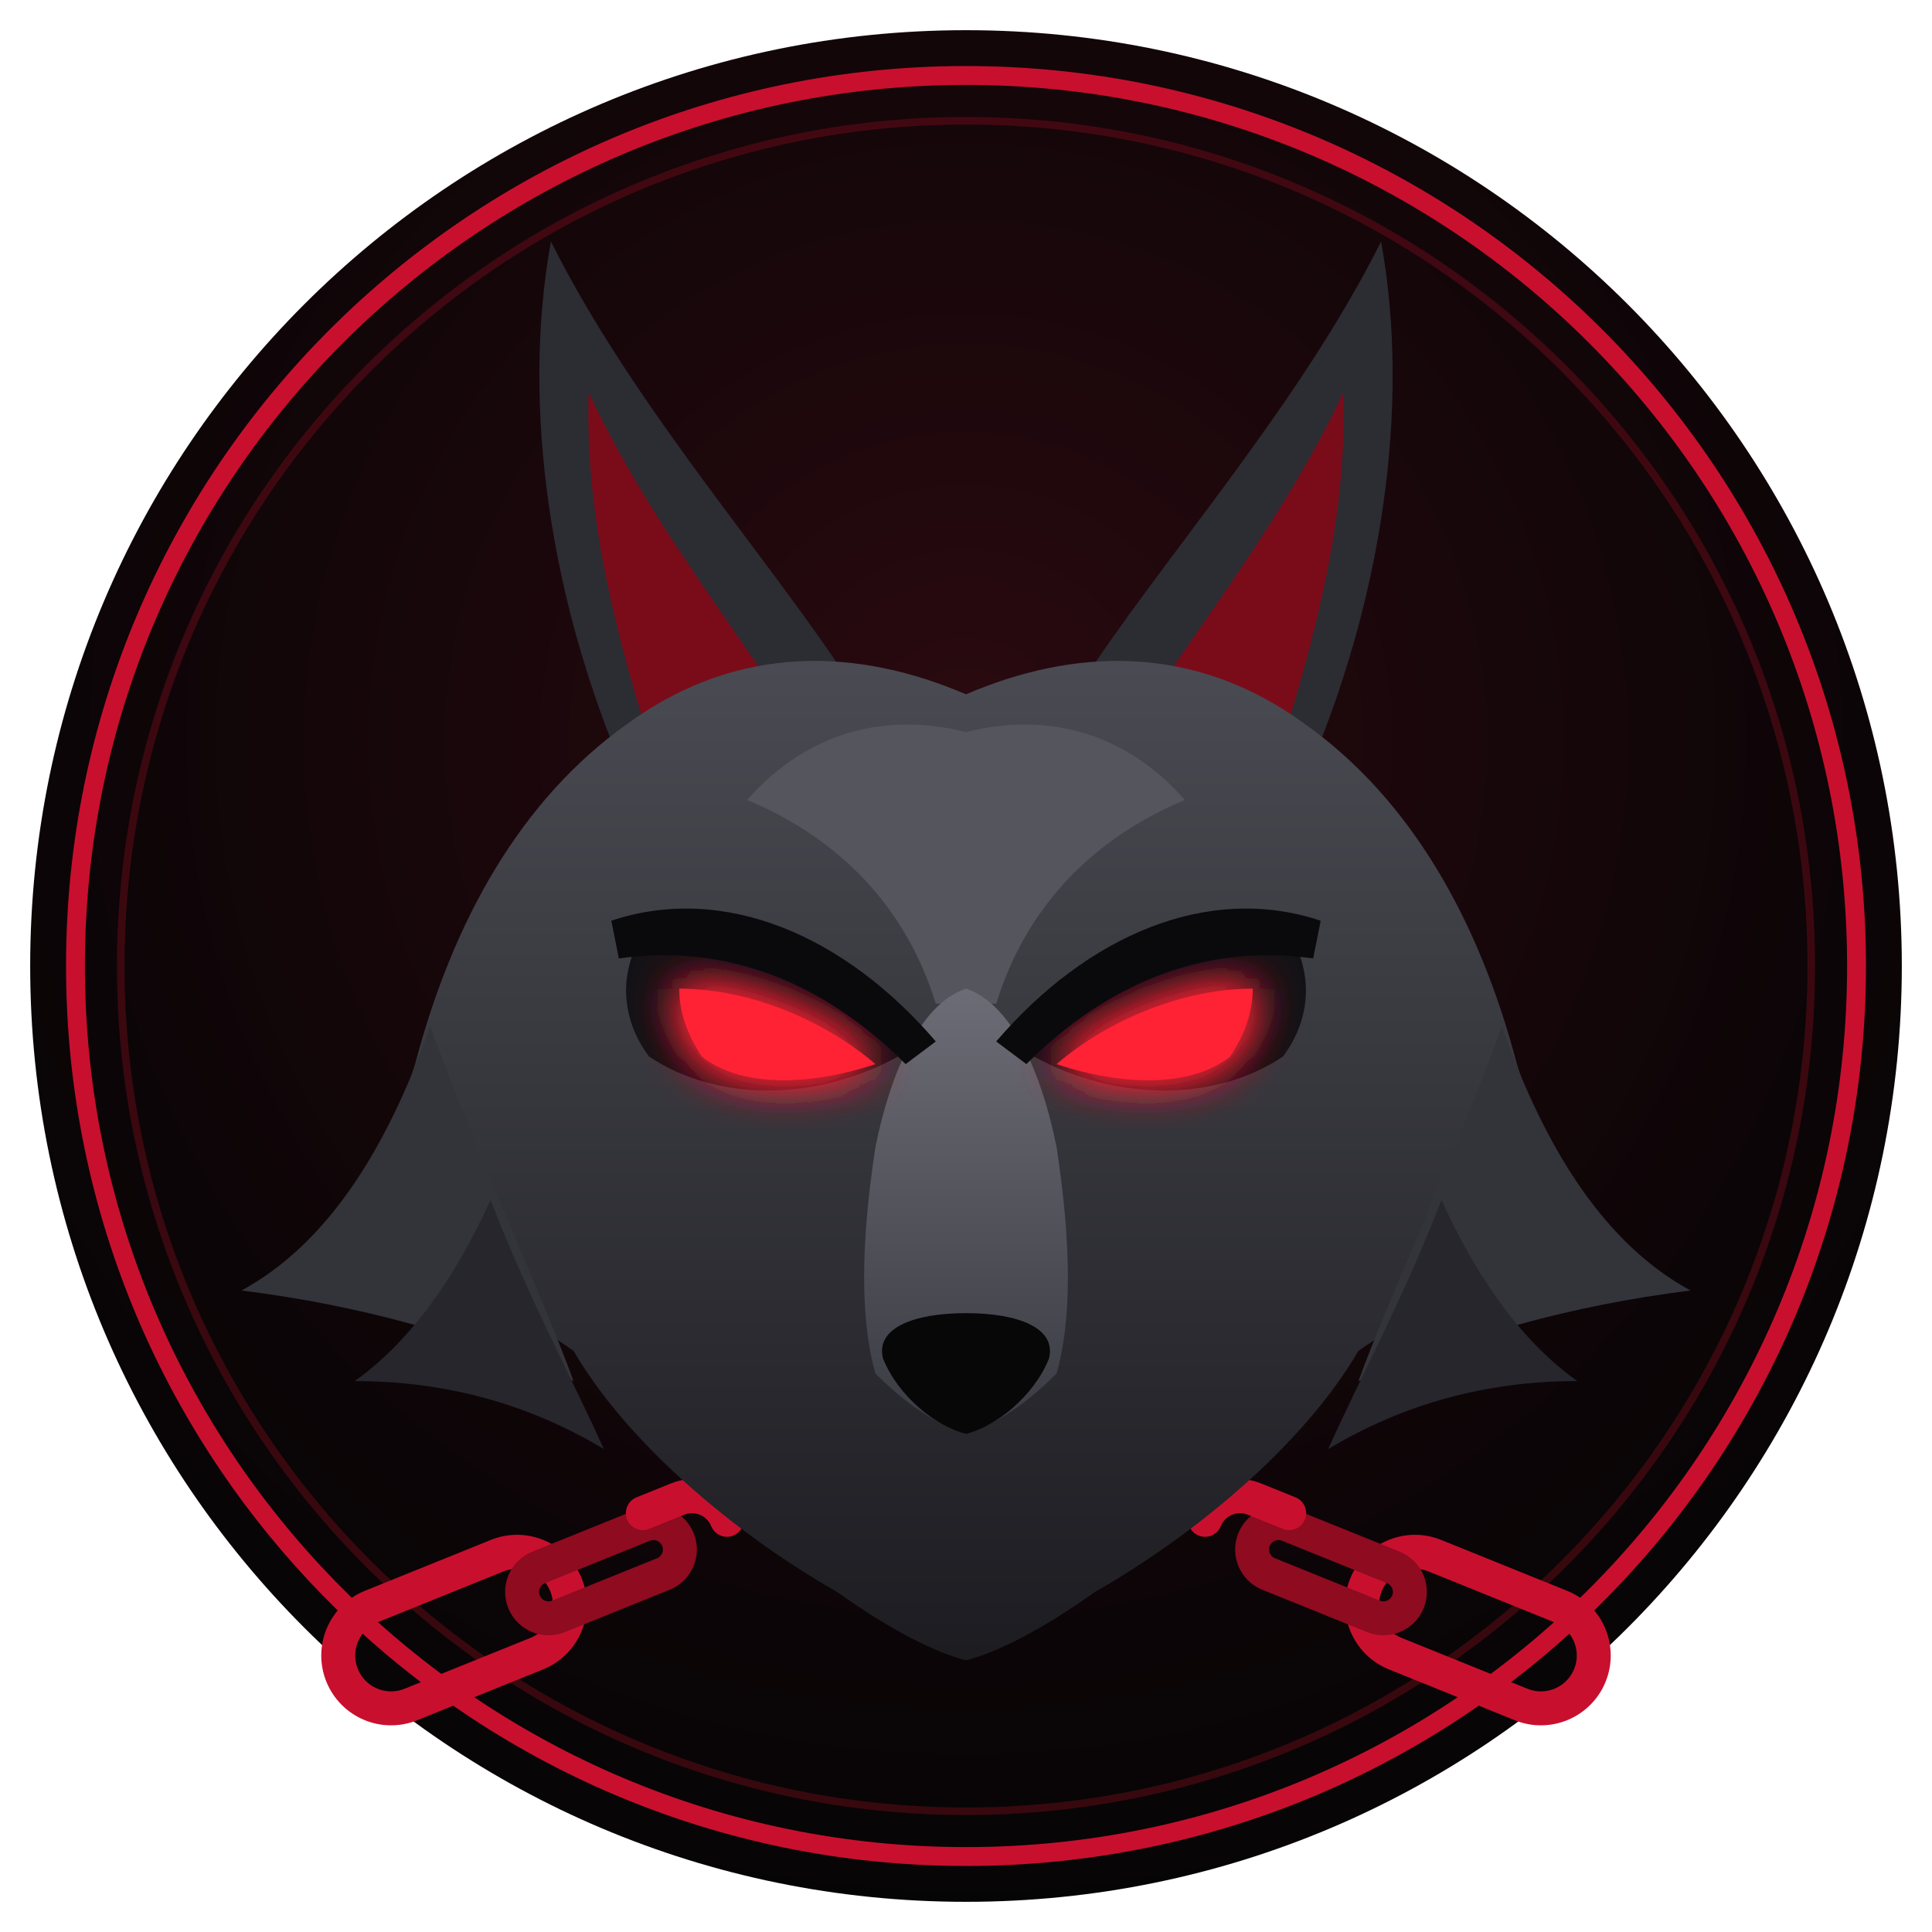
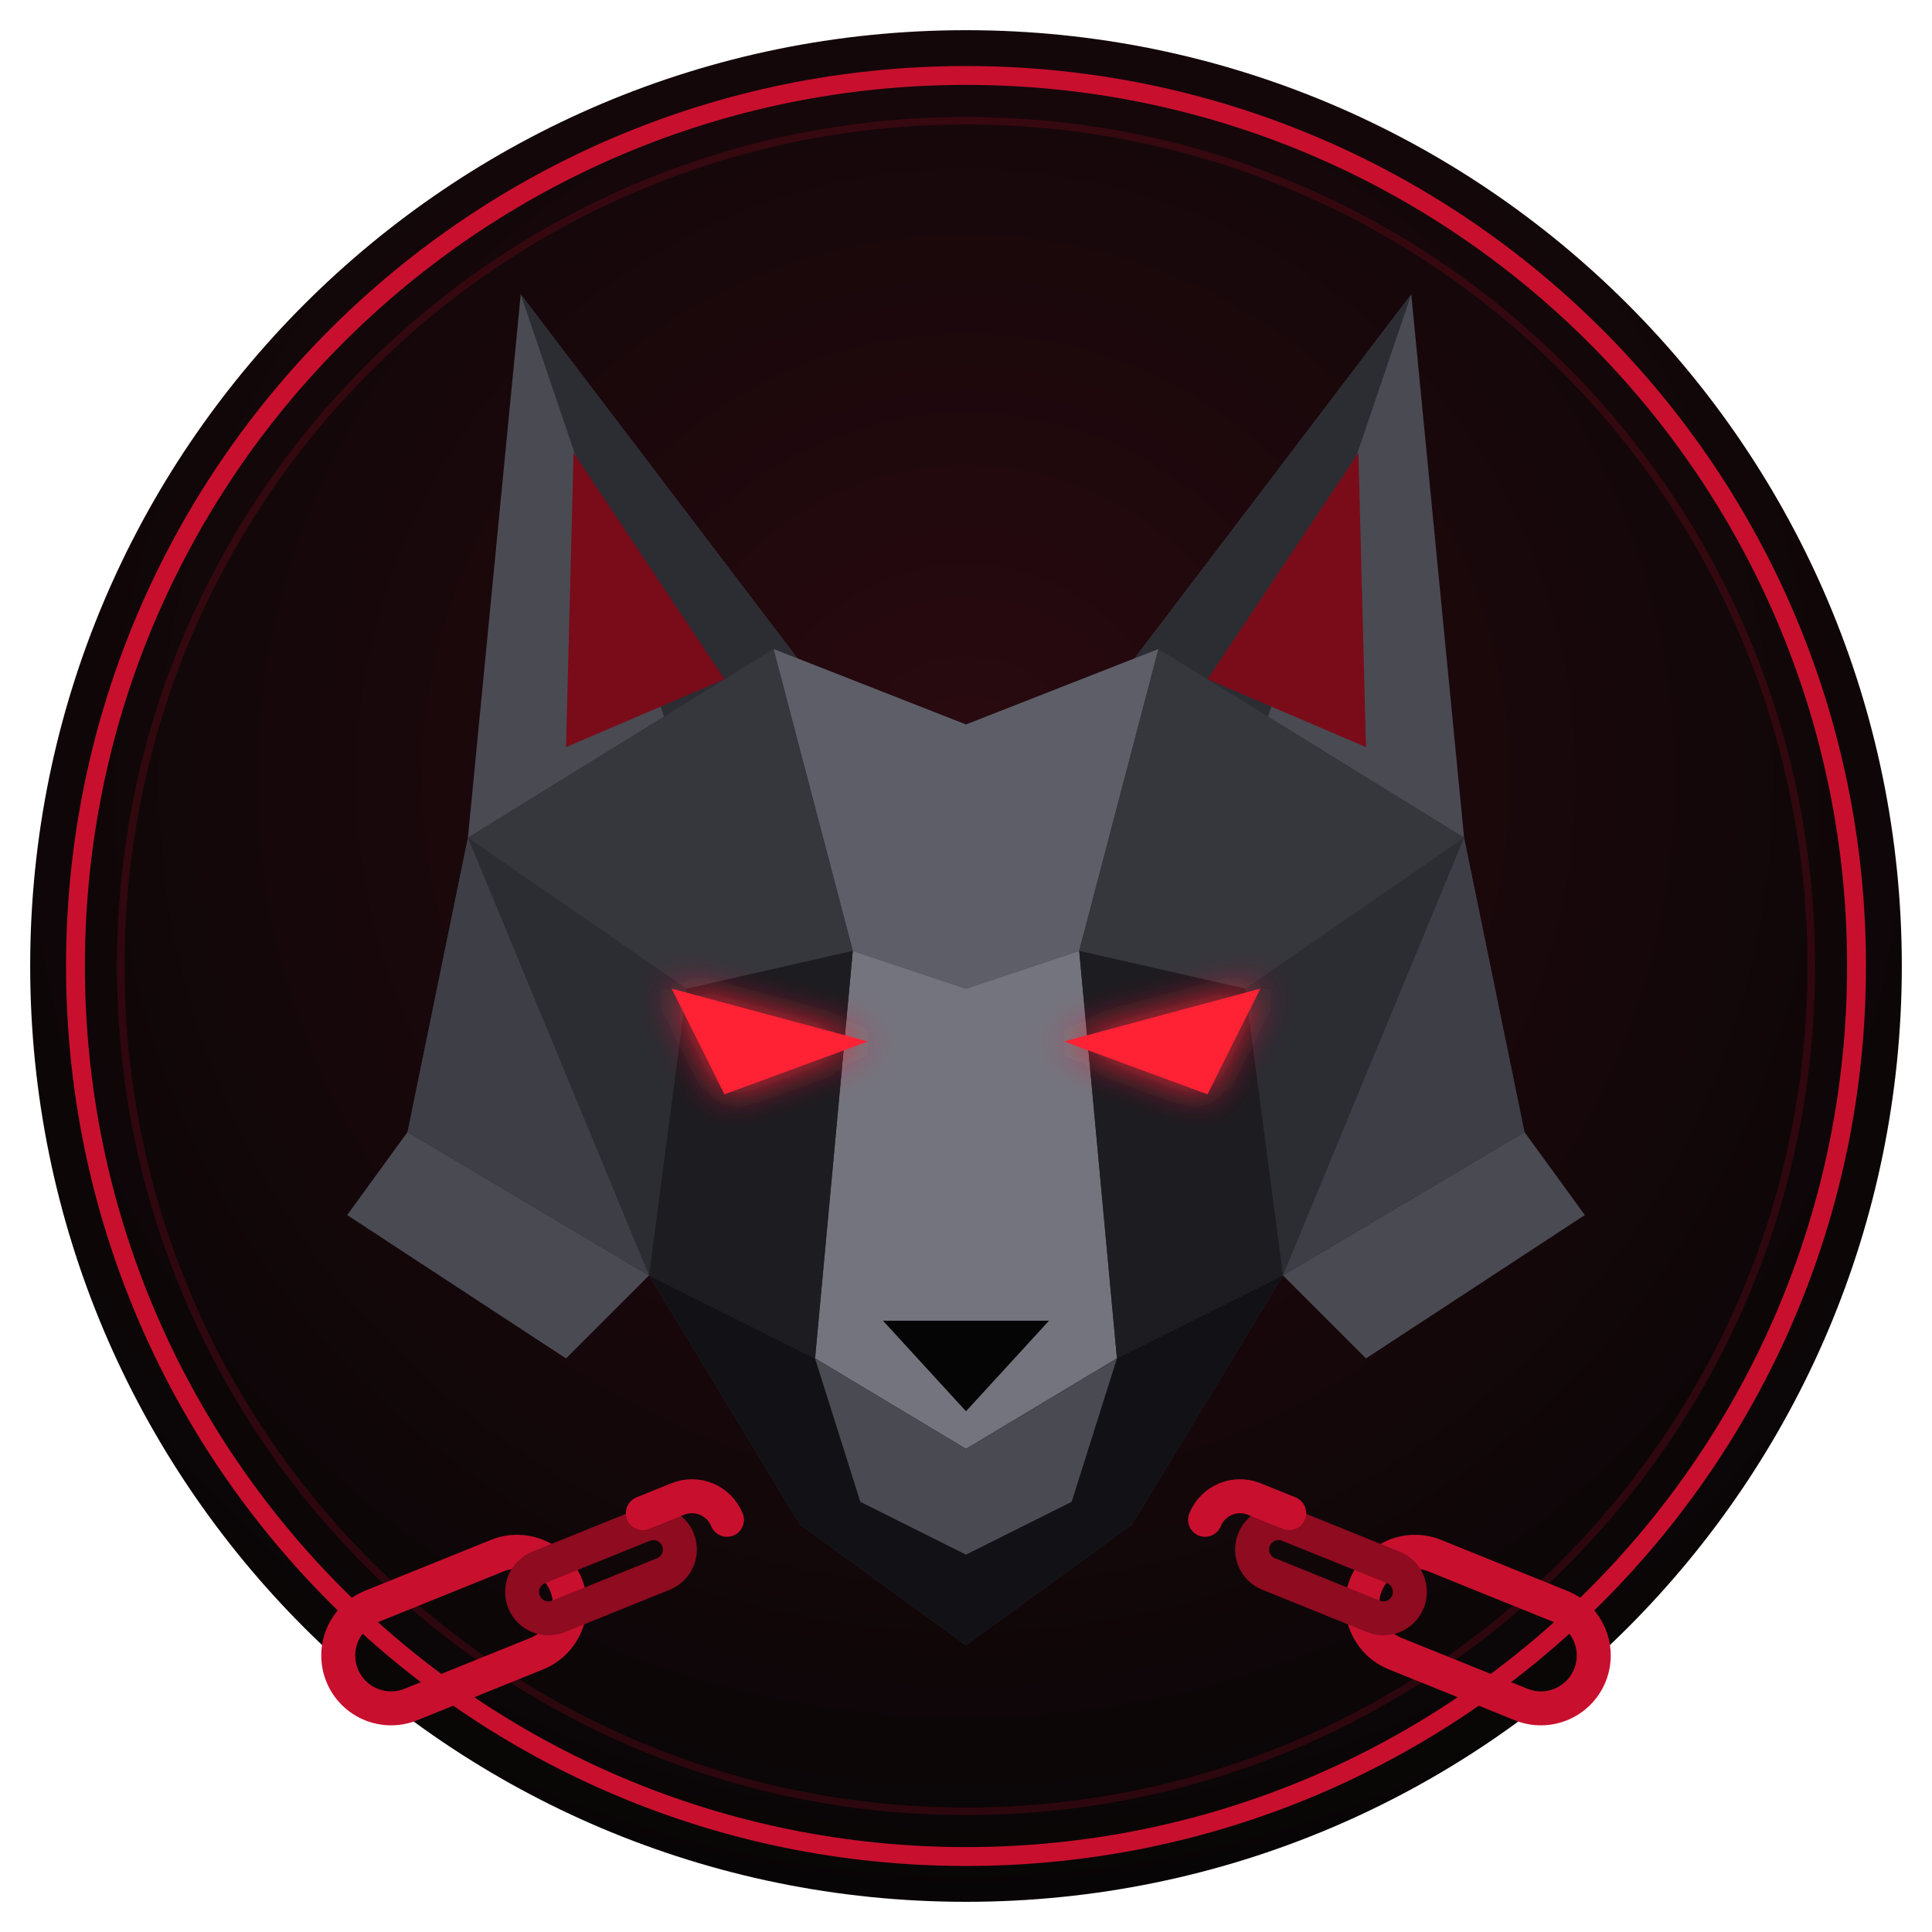
<svg xmlns="http://www.w3.org/2000/svg" viewBox="0 0 512 512" width="512" height="512">
  <defs>
-     <radialGradient id="bg" cx="50%" cy="38%" r="65%">
+     <radialGradient id="bg" cx="50%" cy="40%" r="65%">
      <stop offset="0" stop-color="#2a0a10" />
-       <stop offset=".7" stop-color="#0d0507" />
      <stop offset="1" stop-color="#050505" />
    </radialGradient>
-     <linearGradient id="fur" x1="0" y1="0" x2="0" y2="1">
-       <stop offset="0" stop-color="#4a4a52" />
-       <stop offset="1" stop-color="#1c1c21" />
-     </linearGradient>
-     <linearGradient id="muz" x1="0" y1="0" x2="0" y2="1">
-       <stop offset="0" stop-color="#6c6c76" />
-       <stop offset="1" stop-color="#3a3a42" />
-     </linearGradient>
-     <filter id="glow" x="-80%" y="-80%" width="260%" height="260%">
-       <feGaussianBlur stdDeviation="6" result="b" />
+     <filter id="glow" x="-50%" y="-50%" width="200%" height="200%">
+       <feGaussianBlur stdDeviation="5" result="b" />
      <feMerge>
-         <feMergeNode in="b" />
        <feMergeNode in="b" />
        <feMergeNode in="SourceGraphic" />
      </feMerge>
    </filter>
-     <g id="half">
-       <path d="M146 64 C168 108 204 148 226 182 L166 206 C146 160 138 108 146 64Z" fill="#2c2c33" />
-       <path d="M156 104 C170 134 190 160 206 184 L172 196 C162 164 155 134 156 104Z" fill="#7a0c1a" />
-       <path d="M256 184 C228 172 196 170 166 192 C138 212 120 244 110 282 C104 302 94 318 80 332 C108 334 132 344 152 358 C166 382 194 406 222 422 C236 432 248 438 256 440Z" fill="url(#fur)" />
-       <path d="M114 272 C102 306 86 330 64 342 C96 346 124 354 152 366 C144 344 128 310 114 272Z" fill="#33333a" />
-       <path d="M130 318 C120 340 108 356 94 366 C118 366 140 372 160 384 C152 366 140 344 130 318Z" fill="#26262c" />
-       <path d="M256 194 C232 188 212 196 198 212 C222 222 240 240 248 266 L256 266Z" fill="#55555e" />
-       <path d="M256 262 C244 266 236 284 232 304 C228 330 228 350 232 364 C242 374 250 378 256 380Z" fill="url(#muz)" />
-       <path d="M168 252 C192 248 218 260 238 280 C216 292 190 292 172 280 C166 272 164 262 168 252Z" fill="#121216" />
-       <path d="M180 262 C198 262 218 270 232 282 C214 288 196 288 186 280 C182 274 180 268 180 262Z" fill="#ff2236" filter="url(#glow)" />
-       <path d="M162 244 C192 234 224 248 248 276 L240 282 C218 260 192 250 164 254Z" fill="#0a0a0c" />
-       <path d="M256 348 C242 348 232 352 234 360 C238 370 248 378 256 380Z" fill="#070707" />
-     </g>
  </defs>
  <circle cx="256" cy="256" r="248" fill="url(#bg)" />
  <circle cx="256" cy="256" r="236" fill="none" stroke="#c8102e" stroke-width="5" />
-   <circle cx="256" cy="256" r="224" fill="none" stroke="#c8102e" stroke-opacity=".25" stroke-width="2" />
+   <circle cx="256" cy="256" r="224" fill="none" stroke="#c8102e" stroke-opacity=".18" stroke-width="2" />
  <g fill="none" stroke-linecap="round">
    <g transform="rotate(-22 150 420)">
      <rect x="86" y="406" width="64" height="28" rx="14" stroke="#c8102e" stroke-width="9" />
      <rect x="138" y="413" width="44" height="14" rx="7" stroke="#8e0b20" stroke-width="9" />
-       <path d="M176 410 h10 a10 10 0 0 1 10 10" stroke="#c8102e" stroke-width="9" />
+       <path d="M176 410 h10 a10 10 0 0 1 10 10 v0" stroke="#c8102e" stroke-width="9" />
    </g>
    <g transform="rotate(22 362 420)">
      <rect x="362" y="406" width="64" height="28" rx="14" stroke="#c8102e" stroke-width="9" />
      <rect x="330" y="413" width="44" height="14" rx="7" stroke="#8e0b20" stroke-width="9" />
-       <path d="M336 410 h-10 a10 10 0 0 0 -10 10" stroke="#c8102e" stroke-width="9" />
+       <path d="M336 410 h-10 a10 10 0 0 0 -10 10 v0" stroke="#c8102e" stroke-width="9" />
    </g>
  </g>
-   <use href="#half" />
-   <use href="#half" transform="translate(512 0) scale(-1 1)" />
+   <polygon points="138,78 214,178 124,222" fill="#4a4a52" />
+   <polygon points="138,78 214,178 176,190" fill="#2c2c33" />
+   <polygon points="152,120 192,180 150,198" fill="#7a0c1a" />
+   <polygon points="374,78 298,178 388,222" fill="#4a4a52" />
+   <polygon points="374,78 298,178 336,190" fill="#2c2c33" />
+   <polygon points="360,120 320,180 362,198" fill="#7a0c1a" />
+   <polygon points="124,222 205,172 256,192 307,172 388,222 404,300 340,338 300,404 256,436 212,404 172,338 108,300" fill="#2c2c33" />
+   <polygon points="108,300 172,338 150,360 92,322" fill="#4a4a52" />
+   <polygon points="404,300 340,338 362,360 420,322" fill="#4a4a52" />
+   <polygon points="124,222 172,338 108,300" fill="#3e3e46" />
+   <polygon points="388,222 340,338 404,300" fill="#3e3e46" />
+   <polygon points="205,172 256,192 307,172 286,252 256,262 226,252" fill="#5e5e68" />
+   <polygon points="124,222 205,172 226,252 182,262" fill="#36363d" />
+   <polygon points="388,222 307,172 286,252 330,262" fill="#36363d" />
+   <polygon points="226,252 256,262 286,252 296,360 256,384 216,360" fill="#74747e" />
+   <polygon points="182,262 226,252 216,360 172,338" fill="#1c1c21" />
+   <polygon points="330,262 286,252 296,360 340,338" fill="#1c1c21" />
+   <polygon points="172,338 216,360 256,384 296,360 340,338 300,404 256,436 212,404" fill="#121216" />
+   <polygon points="216,360 256,384 296,360 284,398 256,412 228,398" fill="#4a4a52" />
+   <polygon points="234,350 278,350 256,374" fill="#050505" />
+   <g filter="url(#glow)" fill="#ff2236">
+     <polygon points="178,262 230,276 192,290" />
+     <polygon points="334,262 282,276 320,290" />
+   </g>
</svg>
